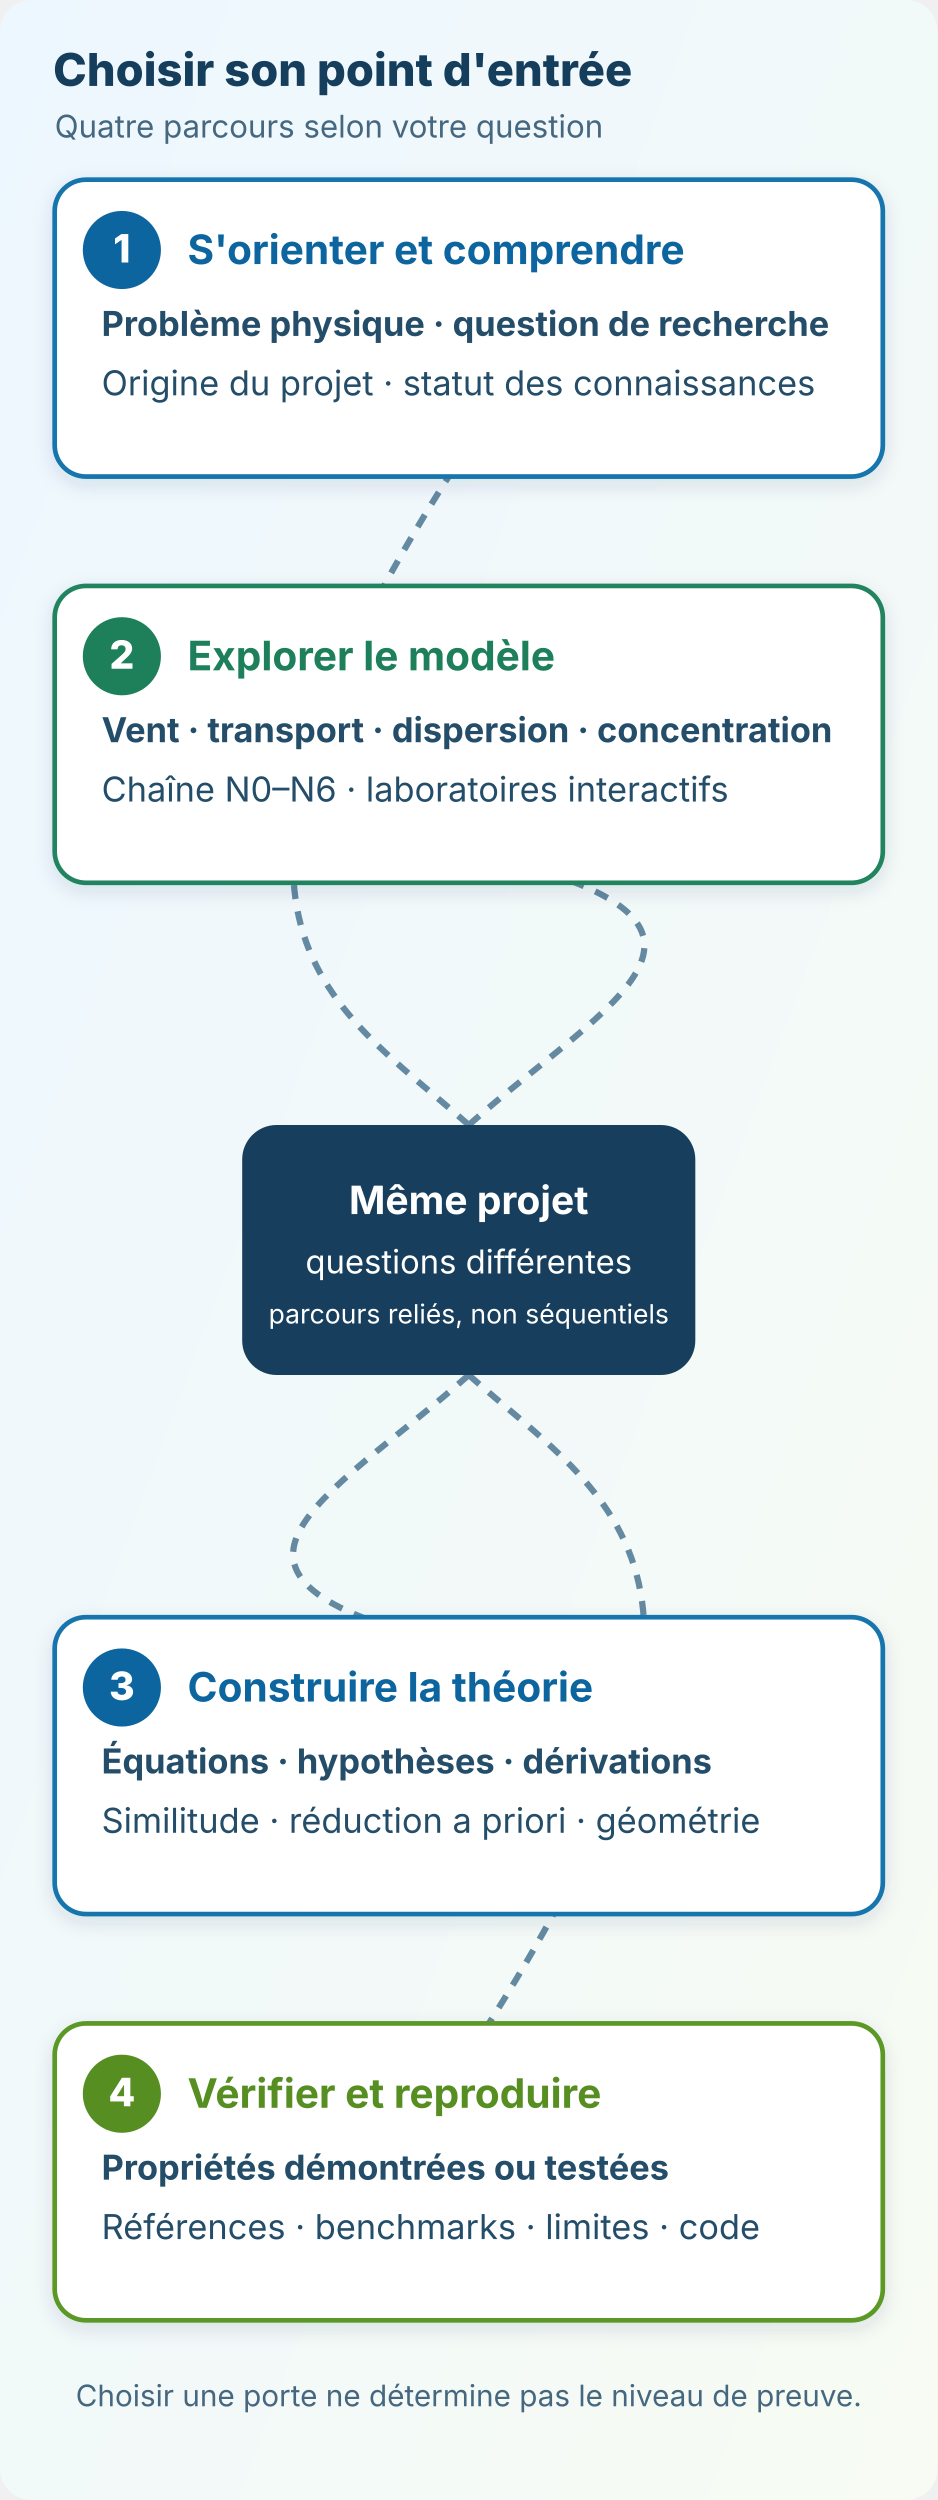
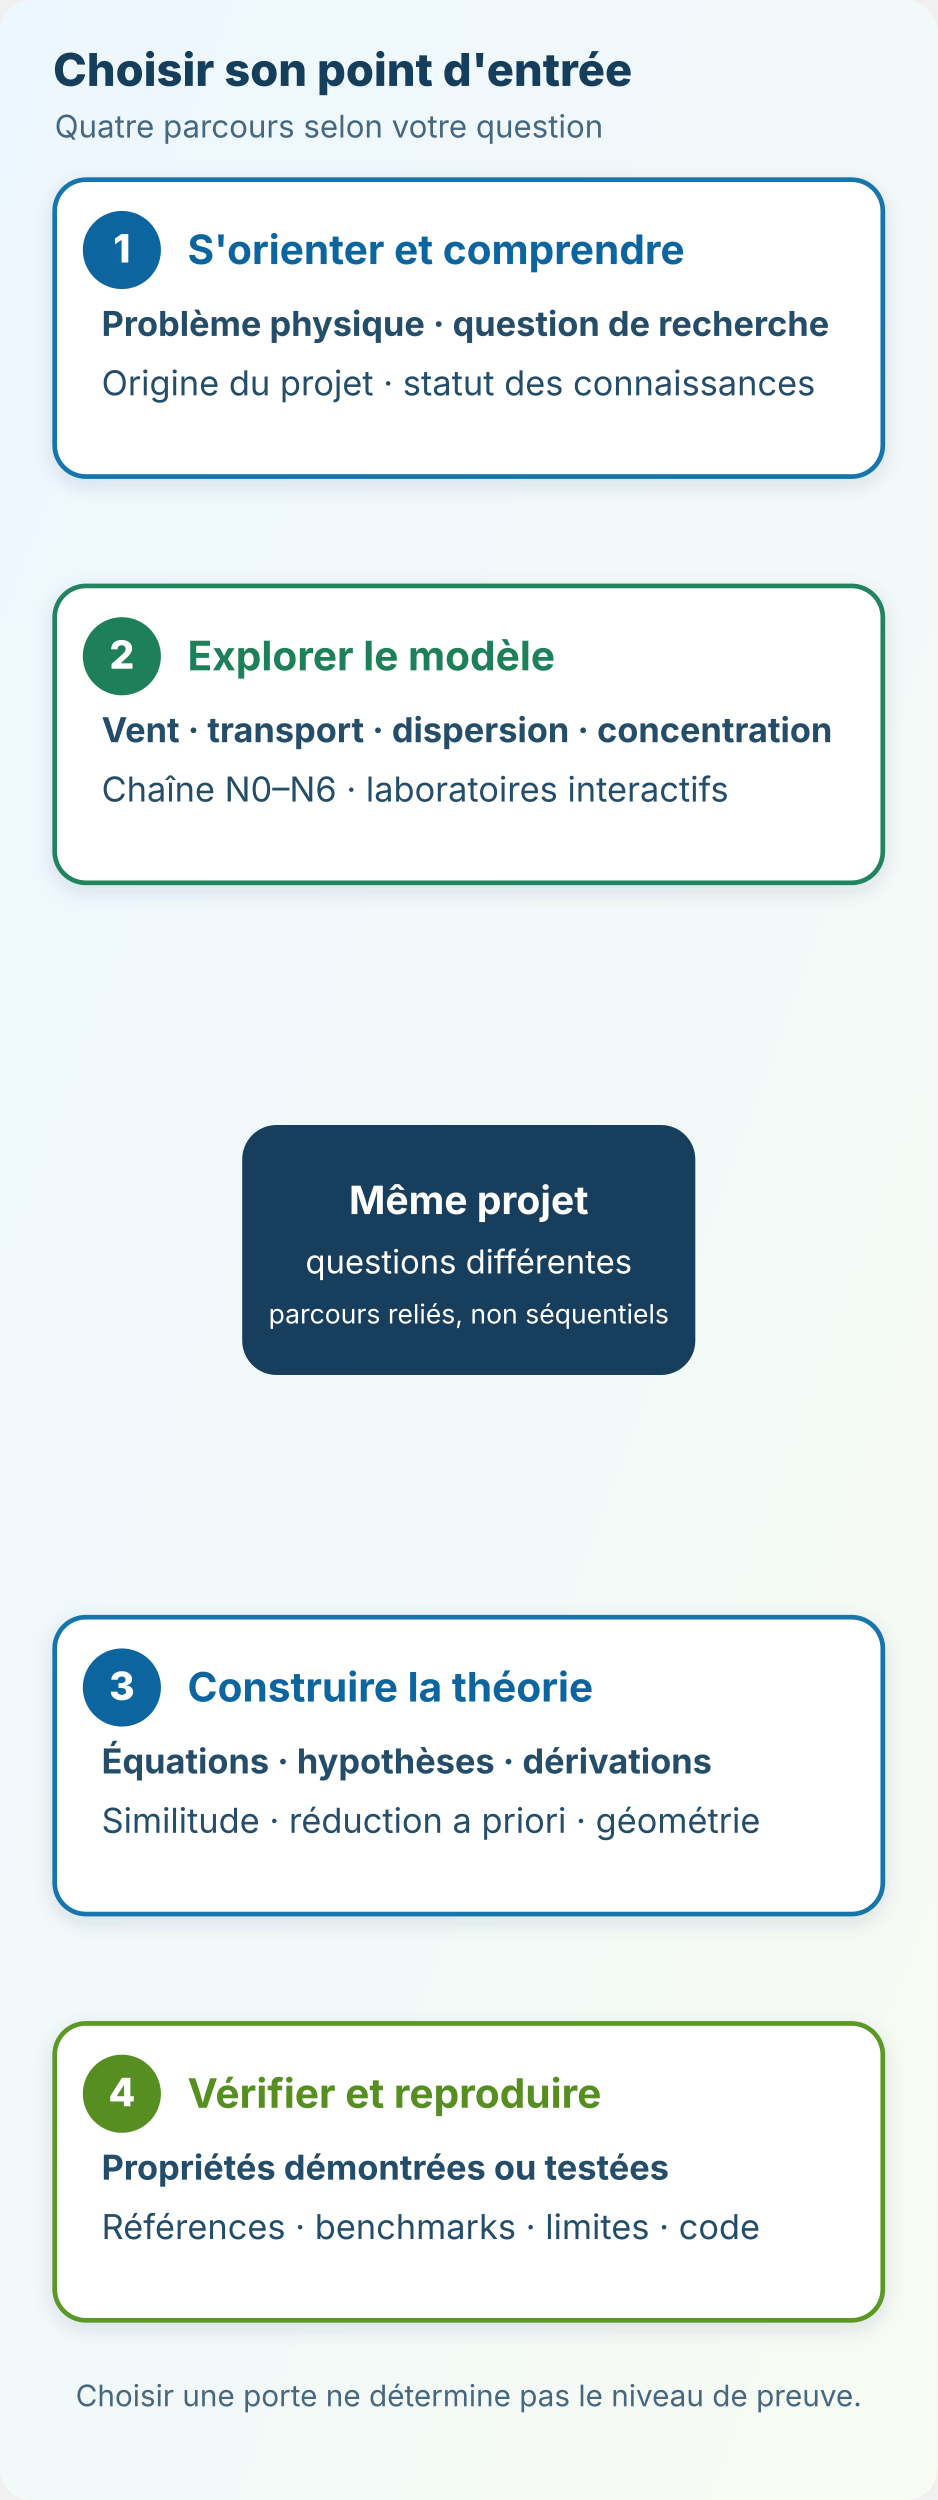
<svg xmlns="http://www.w3.org/2000/svg" viewBox="0 0 600 1600" role="img" aria-labelledby="title desc">
  <defs>
    <linearGradient id="bgm" x1="0" y1="0" x2="1" y2="1">
      <stop stop-color="#edf7ff" />
      <stop offset="1" stop-color="#f7fbf3" />
    </linearGradient>
    <filter id="shadowm" x="-10%" y="-10%" width="120%" height="130%">
      <feDropShadow dx="0" dy="4" stdDeviation="6" flood-color="#163b59" flood-opacity=".12" />
    </filter>
  </defs>
  <rect width="600" height="1600" rx="20" fill="url(#bgm)" />
  <g font-family="Inter,Segoe UI,Arial,sans-serif" fill="#153e5c">
    <text x="34" y="55" font-size="29" font-weight="800">Choisir son point d'entrée</text>
    <text x="35" y="88" font-size="20" fill="#45677f">Quatre parcours selon votre question</text>
-   </g>
-   <g fill="none" stroke="#547d98" stroke-width="4" stroke-dasharray="9 8" opacity=".9">
-     <path d="M300 720C210 640 100 590 300 285" />
-     <path d="M300 720C390 640 500 590 300 545" />
-     <path d="M300 880C210 960 100 1010 300 1055" />
-     <path d="M300 880C390 960 500 1010 300 1315" />
  </g>
  <g filter="url(#shadowm)">
    <rect x="35" y="115" width="530" height="190" rx="20" fill="#fff" stroke="#1475ad" stroke-width="3" />
    <rect x="35" y="375" width="530" height="190" rx="20" fill="#fff" stroke="#23845f" stroke-width="3" />
    <rect x="35" y="1035" width="530" height="190" rx="20" fill="#fff" stroke="#1475ad" stroke-width="3" />
    <rect x="35" y="1295" width="530" height="190" rx="20" fill="#fff" stroke="#5b9825" stroke-width="3" />
  </g>
  <g font-family="Inter,Segoe UI,Arial,sans-serif">
    <g fill="#0c659e">
      <circle cx="78" cy="160" r="25" />
      <text x="78" y="168" text-anchor="middle" font-size="25" font-weight="800" fill="#fff">1</text>
      <text x="120" y="169" font-size="26" font-weight="750">S'orienter et comprendre</text>
    </g>
    <g fill="#1d805b">
      <circle cx="78" cy="420" r="25" />
      <text x="78" y="428" text-anchor="middle" font-size="25" font-weight="800" fill="#fff">2</text>
      <text x="120" y="429" font-size="26" font-weight="750">Explorer le modèle</text>
    </g>
    <g fill="#0c659e">
      <circle cx="78" cy="1080" r="25" />
      <text x="78" y="1088" text-anchor="middle" font-size="25" font-weight="800" fill="#fff">3</text>
      <text x="120" y="1089" font-size="26" font-weight="750">Construire la théorie</text>
    </g>
    <g fill="#568e21">
      <circle cx="78" cy="1340" r="25" />
      <text x="78" y="1348" text-anchor="middle" font-size="25" font-weight="800" fill="#fff">4</text>
      <text x="120" y="1349" font-size="26" font-weight="750">Vérifier et reproduire</text>
    </g>
    <g fill="#244d69" font-size="22">
      <text x="65" y="215" font-weight="700">Problème physique · question de recherche</text>
      <text x="65" y="253">Origine du projet · statut des connaissances</text>
      <text x="65" y="475" font-weight="700">Vent · transport · dispersion · concentration</text>
      <text x="65" y="513">Chaîne N0–N6 · laboratoires interactifs</text>
      <text x="65" y="1135" font-weight="700">Équations · hypothèses · dérivations</text>
      <text x="65" y="1173">Similitude · réduction a priori · géométrie</text>
      <text x="65" y="1395" font-weight="700">Propriétés démontrées ou testées</text>
      <text x="65" y="1433">Références · benchmarks · limites · code</text>
    </g>
  </g>
  <rect x="155" y="720" width="290" height="160" rx="22" fill="#173f5d" />
  <g font-family="Inter,Segoe UI,Arial,sans-serif" fill="#fff" text-anchor="middle">
    <text x="300" y="777" font-size="25" font-weight="750">Même projet</text>
    <text x="300" y="815" font-size="21">questions différentes</text>
    <text x="300" y="847" font-size="17">parcours reliés, non séquentiels</text>
  </g>
  <text x="300" y="1540" font-family="Inter,Segoe UI,Arial,sans-serif" font-size="19" text-anchor="middle" fill="#45677f">Choisir une porte ne détermine pas le niveau de preuve.</text>
</svg>
